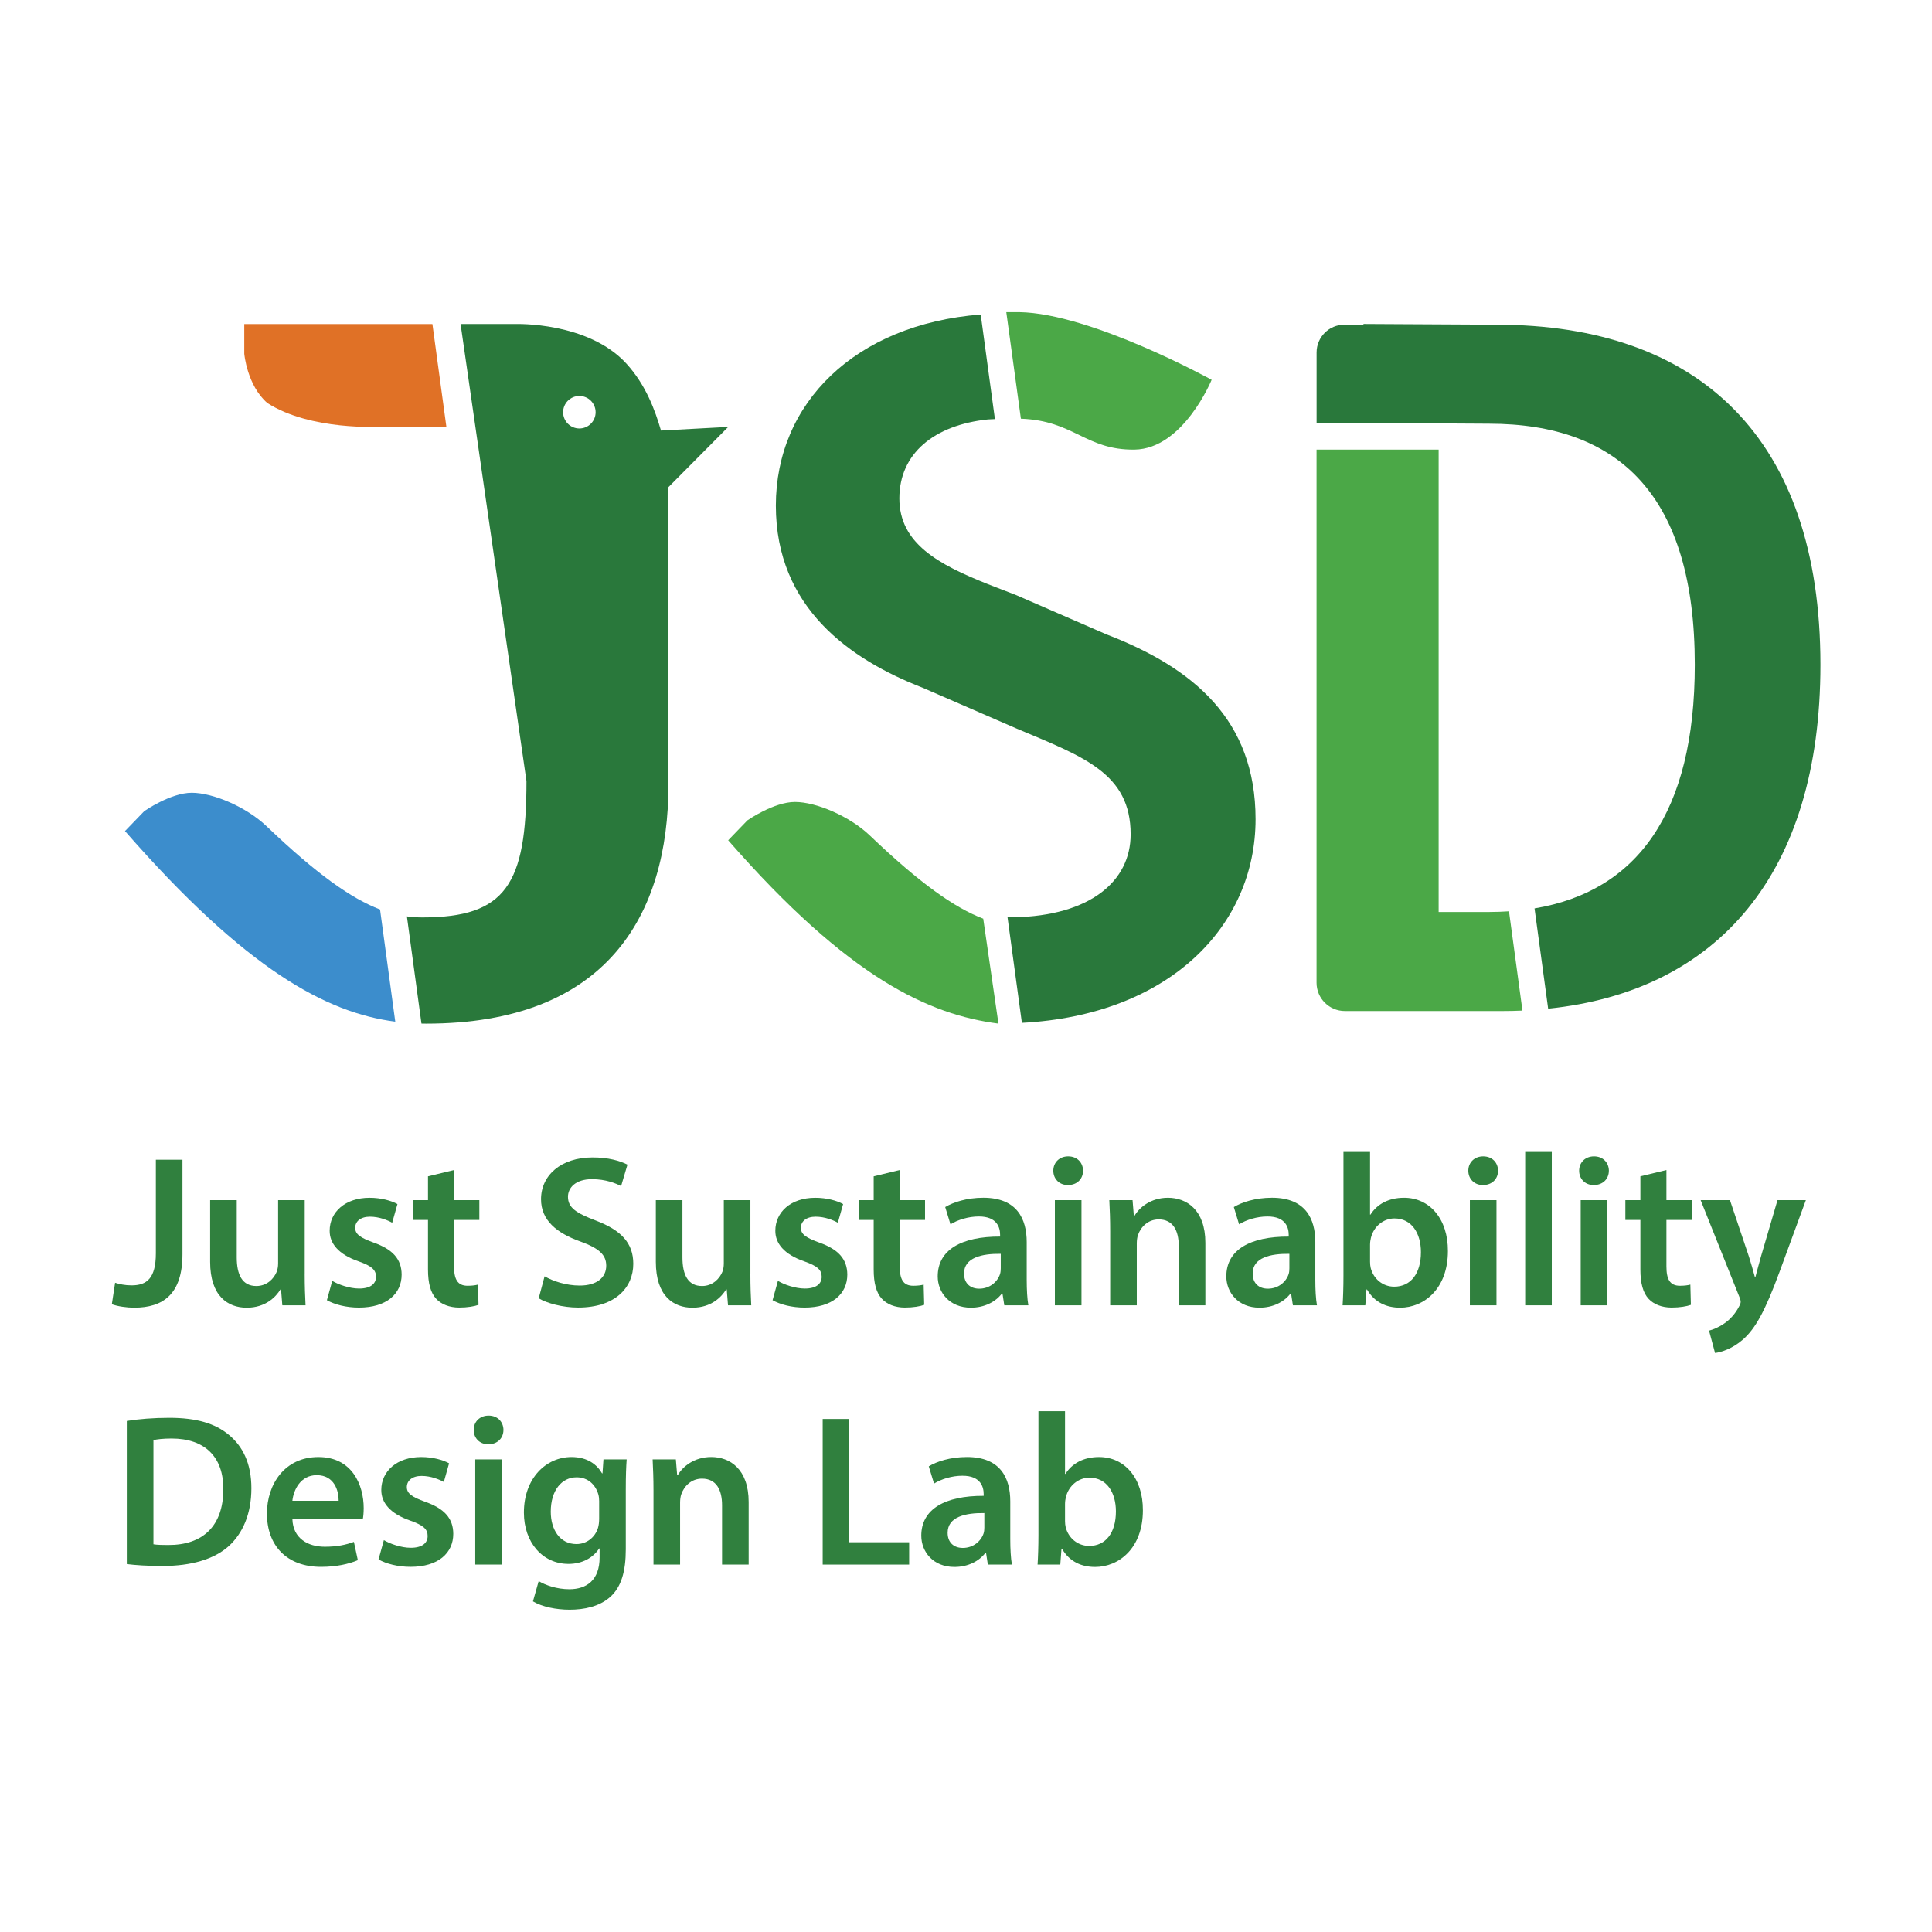
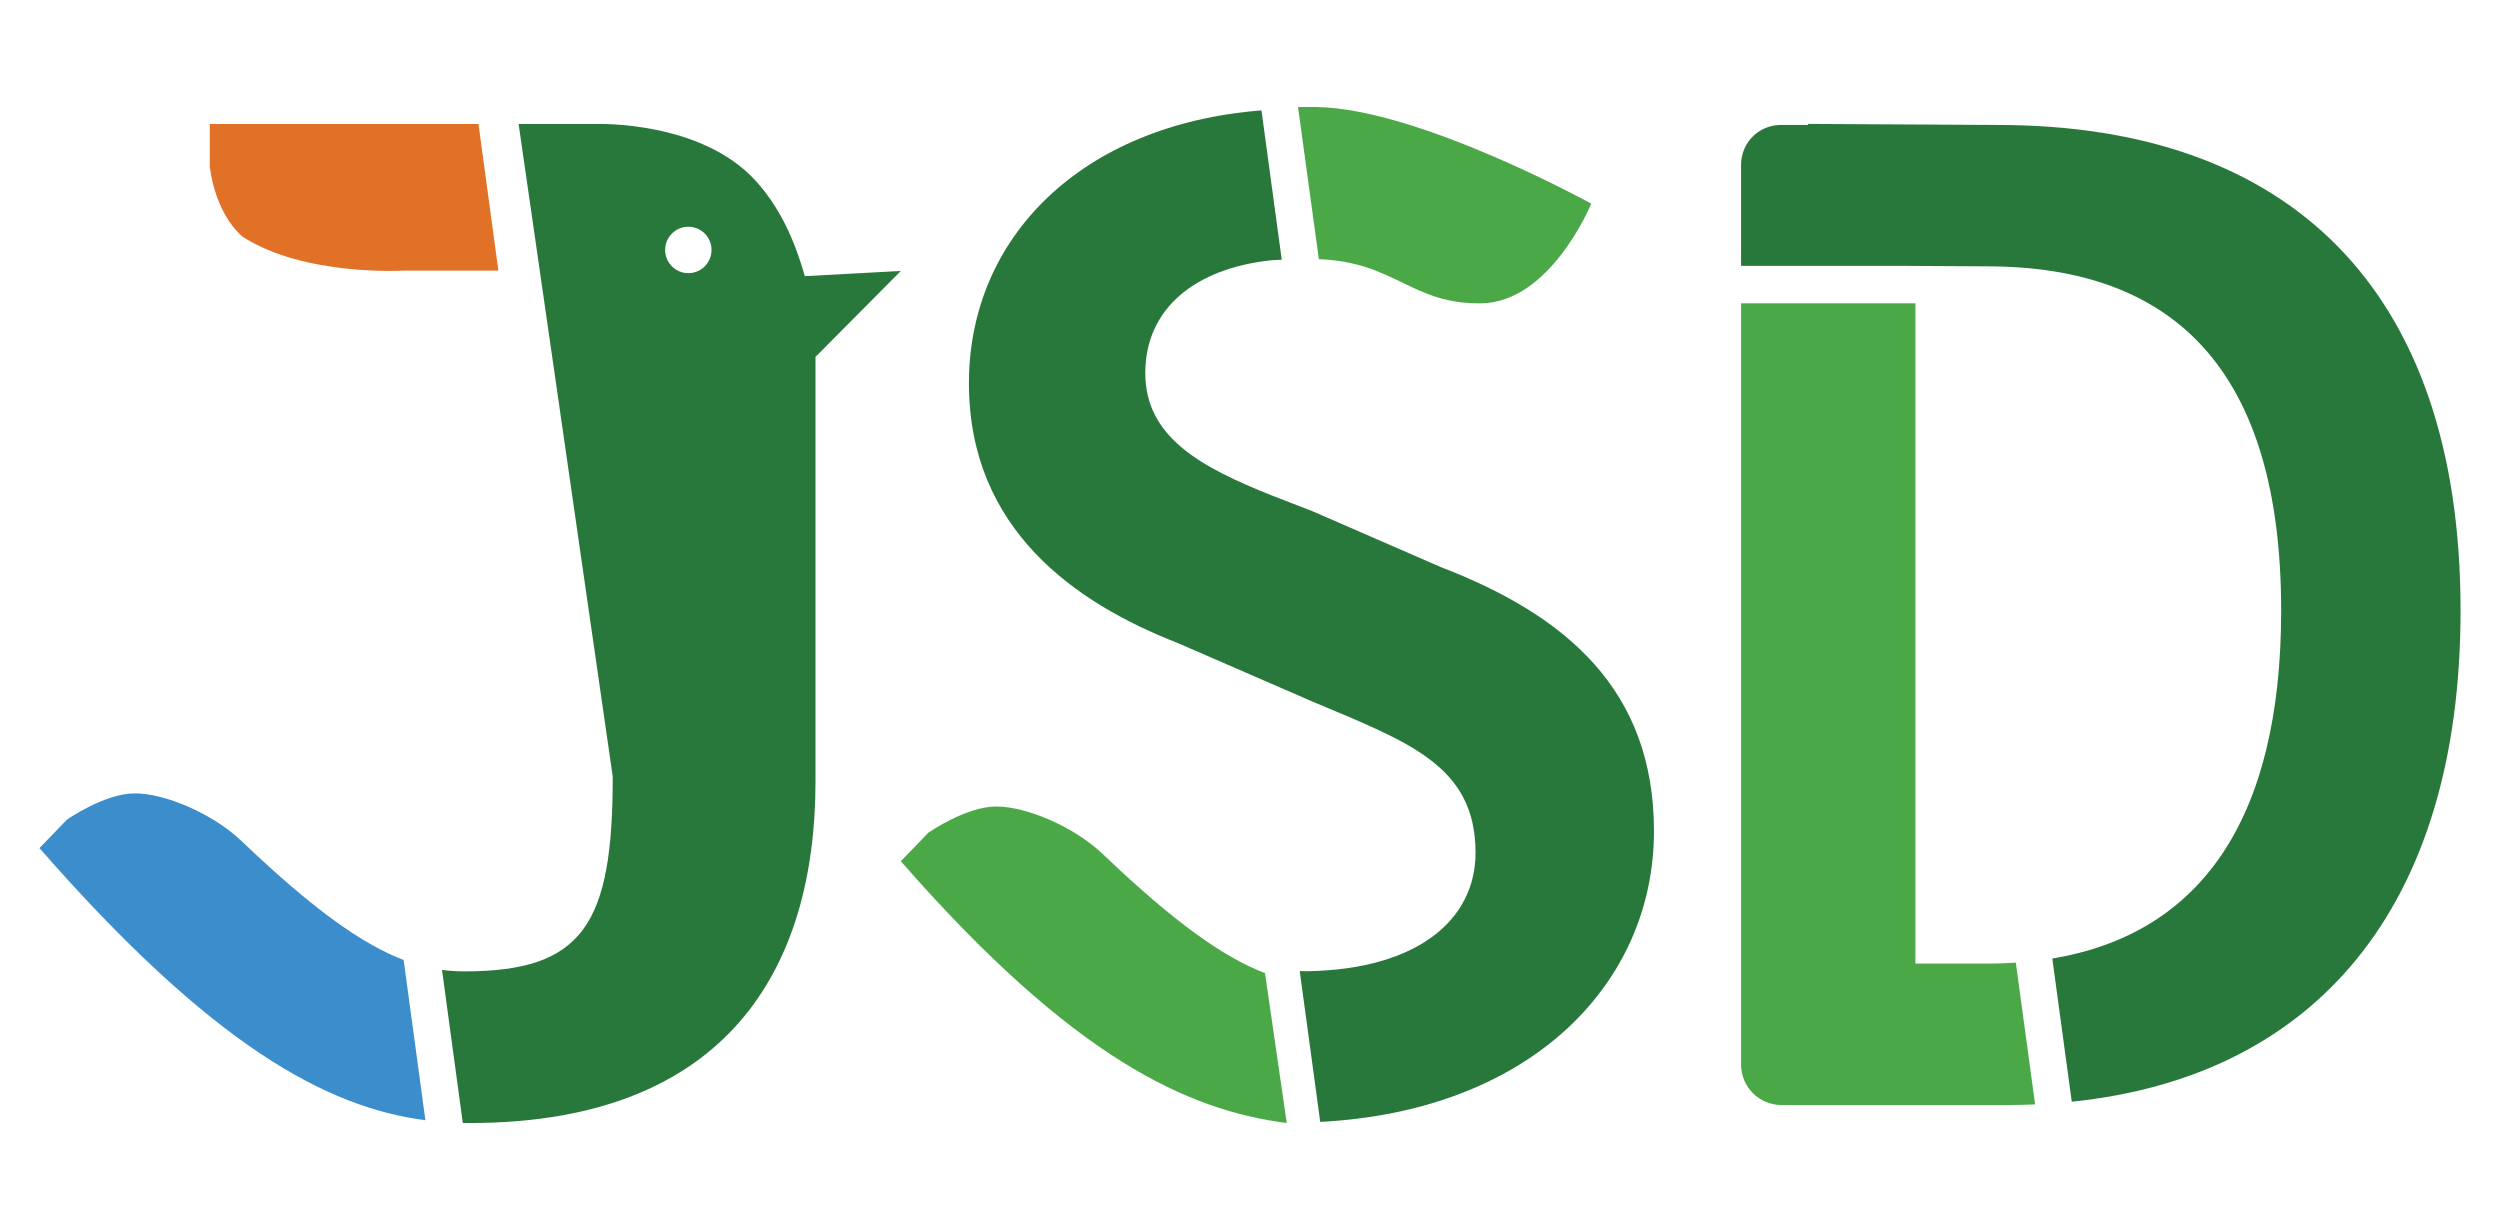
- <svg xmlns="http://www.w3.org/2000/svg" id="Layer_1" data-name="Layer 1" viewBox="0 0 830 830">
+ <svg xmlns="http://www.w3.org/2000/svg" id="Layer_1" data-name="Layer 1" viewBox="0 0 1821.09 896">
  <defs>
    <style>
      .cls-1 {
        fill: #3c8dcc;
      }

      .cls-2 {
        fill: #29783b;
      }

      .cls-3 {
        fill: #e07126;
      }

      .cls-4 {
-         fill: #30803e;
-       }
- 
-       .cls-5 {
        fill: #4ba847;
      }
    </style>
  </defs>
-   <g>
-     <path class="cls-5" d="M432.32,134.1s4.77-.01,5.57,0c30.79.48,82.64,29.07,82.64,29.07,0,0-12.17,29.73-33.16,29.99-20.98.25-25.91-12.46-48.79-13.28l-6.27-45.78Z" />
-     <path class="cls-2" d="M439,439.42c63.45-3.3,100.4-41.69,100.4-87.47,0-42.59-26.55-64.99-64.07-79.42l-38.68-16.83-12.23-4.74c-21.29-8.49-38.05-17.49-38.05-36.84s15-31.52,38.05-33.93l3-.14-6.1-44.93c-54.1,4.23-88.01,38.16-88.01,82.08s31.96,66.15,62.93,78.2l28.19,12.25,12.34,5.36c28.77,12.13,48.96,19.17,48.96,45.44,0,20.15-17.41,34.99-50.26,35.63h-2.63s6.17,45.34,6.17,45.34Z" />
-     <path class="cls-1" d="M163.26,390.72c-12.32-4.71-27.1-15.08-48.71-35.74-8.69-8.3-23.04-14.4-32.16-14.4s-20.42,7.9-20.42,7.9l-8.27,8.56c52.11,59.61,86.52,78.04,116.11,81.87l-6.54-48.2Z" />
-     <path class="cls-3" d="M185.77,139.21h-80.83v12.77s1.2,13.61,9.91,21.16c18.62,11.99,48.55,10.17,48.55,10.17h28.36l-5.99-44.1Z" />
-     <path class="cls-2" d="M283.96,184.97c-2.5-8.61-6.44-19.53-14.85-28.75-16.52-18.09-47.66-17.02-47.66-17.02h-23.59l28.31,196.34c0,44.4-8.85,58.59-44.67,58.59-2.21,0-4.43-.14-6.69-.44l6.25,46.04c.67.01,1.34.03,2.01.03,77.48,0,104.11-46.42,104.11-102.77v-127.72l25.67-25.86-28.87,1.56ZM248.9,184.08c-3.85,0-6.98-3.12-6.98-6.98s3.12-6.98,6.98-6.98,6.98,3.12,6.98,6.98-3.12,6.98-6.98,6.98Z" />
-     <path class="cls-5" d="M648.27,391.5c-2.83.19-5.7.3-8.67.3h-21.55v-198.65h-52.45v229.03c0,6.71,5.44,12.16,12.16,12.16h67.84c2.86,0,5.68-.07,8.46-.19l-5.79-42.65Z" />
-     <path class="cls-2" d="M642.81,139.49l-57.06-.31v.31h-8.19c-6.6,0-11.94,5.35-11.94,11.94v30.46h50.75l23.25.14c56.27,0,88.48,31.27,88.48,103.53,0,63.63-24.79,97.37-68.85,104.7l5.85,43.07c72.7-7.46,116.97-57.83,116.97-147.77,0-97.44-52.23-146.07-139.25-146.07Z" />
-     <path class="cls-5" d="M422.39,394.67c-12.32-4.71-27.1-15.08-48.71-35.74-8.69-8.3-23.04-14.4-32.16-14.4s-20.42,7.9-20.42,7.9l-8.27,8.56c52.11,59.61,86.52,74.93,116.11,78.76l-6.54-45.09Z" />
-   </g>
-   <path class="cls-4" d="M66.96,498.22h11.43v40.57c0,17.26-8.36,23-20.75,23-3.17,0-7.15-.57-9.59-1.48l1.4-9.23c1.82.62,4.3,1.13,7.05,1.13,6.5,0,10.46-2.94,10.46-13.81v-40.19Z" />
-   <path class="cls-4" d="M130.9,547.24c0,5.37.17,9.86.37,13.54h-9.98l-.55-6.83h-.26c-1.91,3.17-6.37,7.85-14.47,7.85s-15.73-4.95-15.73-19.71v-26.49h11.43v24.58c0,7.5,2.37,12.31,8.43,12.31,4.57,0,7.54-3.19,8.72-6.1.38-.98.62-2.21.62-3.53v-27.26h11.43v31.64Z" />
-   <path class="cls-4" d="M142.74,550.27c2.52,1.56,7.44,3.3,11.53,3.3,5.03,0,7.27-2.11,7.27-5.07s-1.86-4.61-7.42-6.59c-8.84-3.03-12.53-7.84-12.49-13.19,0-7.95,6.6-14.14,17.14-14.14,4.98,0,9.33,1.24,11.98,2.7l-2.26,8.02c-1.9-1.08-5.56-2.6-9.56-2.6s-6.33,2.01-6.33,4.78,2.18,4.25,7.89,6.33c8.22,2.91,12.02,7.1,12.06,13.76,0,8.24-6.42,14.18-18.35,14.18-5.47,0-10.44-1.31-13.76-3.17l2.3-8.32Z" />
-   <path class="cls-4" d="M195.06,502.65v12.94h10.87v8.51h-10.87v19.94c0,5.53,1.47,8.34,5.84,8.34,1.95,0,3.42-.22,4.44-.5l.23,8.69c-1.72.64-4.71,1.17-8.31,1.17-4.2,0-7.7-1.43-9.82-3.72-2.45-2.59-3.57-6.75-3.57-12.67v-21.25h-6.45v-8.51h6.45v-10.23l11.19-2.71Z" />
-   <path class="cls-4" d="M233.95,548.31c3.68,2.12,9.29,3.98,15.12,3.98,7.29,0,11.37-3.43,11.37-8.54,0-4.72-3.17-7.51-11.08-10.38-10.33-3.67-16.93-9.21-16.93-18.17,0-10.25,8.57-17.96,22.14-17.96,6.78,0,11.74,1.44,14.99,3.09l-2.73,9.22c-2.26-1.18-6.62-2.97-12.5-2.97-7.25,0-10.33,3.86-10.33,7.54,0,4.8,3.62,7.05,11.97,10.24,10.87,4.15,16.09,9.6,16.09,18.59,0,10.06-7.58,18.79-23.72,18.79-6.62,0-13.49-1.88-16.91-3.98l2.53-9.46Z" />
-   <path class="cls-4" d="M322.37,547.24c0,5.37.17,9.86.37,13.54h-9.98l-.55-6.83h-.26c-1.91,3.17-6.37,7.85-14.47,7.85s-15.73-4.95-15.73-19.71v-26.49h11.43v24.58c0,7.5,2.37,12.31,8.43,12.31,4.57,0,7.54-3.19,8.72-6.1.39-.98.62-2.21.62-3.53v-27.26h11.43v31.64Z" />
-   <path class="cls-4" d="M334.2,550.27c2.52,1.56,7.44,3.3,11.53,3.3,5.03,0,7.27-2.11,7.27-5.07s-1.86-4.61-7.42-6.59c-8.84-3.03-12.53-7.84-12.49-13.19,0-7.95,6.6-14.14,17.14-14.14,4.98,0,9.33,1.24,11.98,2.7l-2.26,8.02c-1.9-1.08-5.56-2.6-9.56-2.6s-6.33,2.01-6.33,4.78,2.18,4.25,7.89,6.33c8.22,2.91,12.02,7.1,12.06,13.76,0,8.24-6.42,14.18-18.35,14.18-5.47,0-10.44-1.31-13.76-3.17l2.3-8.32Z" />
-   <path class="cls-4" d="M386.53,502.65v12.94h10.87v8.51h-10.87v19.94c0,5.53,1.47,8.34,5.84,8.34,1.95,0,3.42-.22,4.44-.5l.23,8.69c-1.72.64-4.71,1.17-8.31,1.17-4.2,0-7.7-1.43-9.82-3.72-2.45-2.59-3.57-6.75-3.57-12.67v-21.25h-6.45v-8.51h6.45v-10.23l11.19-2.71Z" />
-   <path class="cls-4" d="M431.45,560.77l-.78-5.03h-.27c-2.74,3.57-7.47,6.05-13.31,6.05-9.17,0-14.24-6.55-14.24-13.44,0-11.4,10.16-17.17,26.8-17.11v-.75c0-2.97-1.18-7.91-9.17-7.88-4.43,0-9.07,1.43-12.15,3.37l-2.26-7.41c3.41-2.07,9.26-4.01,16.38-4.01,14.49,0,18.63,9.14,18.63,19.05v16.27c0,4.11.21,8.09.7,10.88h-10.31ZM429.93,538.65c-8.06-.11-15.77,1.59-15.77,8.47,0,4.42,2.9,6.51,6.51,6.51,4.56,0,7.84-2.94,8.94-6.25.25-.79.32-1.69.32-2.48v-6.24Z" />
-   <path class="cls-4" d="M465.28,502.95c.01,3.41-2.46,6.16-6.51,6.16-3.79,0-6.27-2.75-6.26-6.16-.01-3.48,2.56-6.17,6.4-6.17s6.34,2.66,6.38,6.17ZM453.18,560.77v-45.18h11.43v45.18h-11.43Z" />
-   <path class="cls-4" d="M476.94,529.03c0-5.22-.17-9.52-.37-13.44h9.98l.56,6.78h.26c2-3.51,6.89-7.8,14.4-7.8,7.88,0,16.06,5.07,16.06,19.36v26.84h-11.43v-25.49c0-6.48-2.38-11.42-8.62-11.42-4.55,0-7.69,3.21-8.89,6.7-.35.94-.52,2.32-.52,3.62v26.59h-11.43v-31.74Z" />
-   <path class="cls-4" d="M555.44,560.77l-.78-5.03h-.27c-2.74,3.57-7.47,6.05-13.31,6.05-9.17,0-14.24-6.55-14.24-13.44,0-11.4,10.16-17.17,26.8-17.11v-.75c0-2.97-1.18-7.91-9.17-7.88-4.43,0-9.07,1.43-12.15,3.37l-2.26-7.41c3.41-2.07,9.26-4.01,16.38-4.01,14.49,0,18.63,9.14,18.63,19.05v16.27c0,4.11.21,8.09.7,10.88h-10.31ZM553.93,538.65c-8.06-.11-15.77,1.59-15.77,8.47,0,4.42,2.9,6.51,6.51,6.51,4.56,0,7.84-2.94,8.94-6.25.25-.79.32-1.69.32-2.48v-6.24Z" />
-   <path class="cls-4" d="M576.79,560.77c.21-3.04.37-8.04.37-12.67v-53.22h11.42v26.93h.19c2.77-4.42,7.7-7.24,14.43-7.24,11.02,0,18.91,9.13,18.83,22.9,0,16.24-10.29,24.32-20.52,24.32-5.83,0-10.97-2.23-14.24-7.82h-.21l-.51,6.8h-9.76ZM588.58,542.08c0,.95.1,1.87.29,2.69,1.2,4.63,5.16,8,10.08,8,7.16,0,11.49-5.7,11.49-14.83,0-7.95-3.83-14.49-11.37-14.49-4.63,0-8.89,3.31-10.12,8.35-.21.89-.37,1.88-.37,2.96v7.31Z" />
-   <path class="cls-4" d="M643.57,502.95c.01,3.41-2.46,6.16-6.51,6.16-3.79,0-6.27-2.75-6.26-6.16-.01-3.48,2.56-6.17,6.4-6.17s6.34,2.66,6.38,6.17ZM631.47,560.77v-45.18h11.43v45.18h-11.43Z" />
-   <path class="cls-4" d="M655.23,494.88h11.43v65.89h-11.43v-65.89Z" />
-   <path class="cls-4" d="M691.18,502.95c.01,3.41-2.46,6.16-6.51,6.16-3.79,0-6.27-2.75-6.26-6.16-.01-3.48,2.56-6.17,6.4-6.17s6.34,2.66,6.38,6.17ZM679.08,560.77v-45.18h11.43v45.18h-11.43Z" />
-   <path class="cls-4" d="M715.91,502.65v12.94h10.87v8.51h-10.87v19.94c0,5.53,1.47,8.34,5.84,8.34,1.95,0,3.42-.22,4.44-.5l.23,8.69c-1.72.64-4.71,1.17-8.31,1.17-4.2,0-7.7-1.43-9.82-3.72-2.45-2.59-3.57-6.75-3.57-12.67v-21.25h-6.45v-8.51h6.45v-10.23l11.19-2.71Z" />
-   <path class="cls-4" d="M743.2,515.59l8.14,24.22c.9,2.8,1.88,6.25,2.55,8.76h.26c.71-2.54,1.55-5.94,2.4-8.85l7.08-24.12h12.18l-11.32,30.83c-6.2,16.86-10.39,24.36-15.71,29.05-4.49,3.91-9.14,5.4-11.98,5.78l-2.58-9.62c1.91-.48,4.31-1.5,6.6-3.12,2.17-1.43,4.7-4.1,6.27-7.21.45-.78.72-1.45.72-2,0-.5-.13-1.16-.6-2.23l-16.6-41.48h12.59Z" />
-   <path class="cls-4" d="M54.49,610.45c5.09-.83,11.46-1.35,18.22-1.35,11.74,0,19.73,2.44,25.49,7.23,6.09,4.95,9.8,12.4,9.8,23.02,0,11.21-3.83,19.5-9.74,24.89-6.28,5.64-16.17,8.51-28.33,8.51-6.65,0-11.69-.34-15.45-.82v-61.48ZM65.91,663.43c1.6.28,4.03.31,6.37.31,14.84.08,23.67-8.15,23.67-23.99.06-13.8-7.89-21.75-22.24-21.75-3.58,0-6.14.32-7.79.67v44.77Z" />
-   <path class="cls-4" d="M125.62,652.72c.3,8.19,6.64,11.77,13.95,11.77,5.25,0,9.02-.82,12.47-2.09l1.69,7.86c-3.87,1.64-9.23,2.87-15.79,2.87-14.67,0-23.26-9.06-23.26-22.91,0-12.47,7.56-24.27,22.1-24.27s19.47,12.07,19.47,21.97c0,2.12-.19,3.82-.4,4.8h-30.22ZM145.49,644.75c.05-4.18-1.77-11.01-9.42-11.01-7.03,0-9.96,6.39-10.46,11.01h19.89Z" />
-   <path class="cls-4" d="M164.92,661.64c2.52,1.56,7.44,3.3,11.53,3.3,5.03,0,7.27-2.11,7.27-5.07s-1.86-4.61-7.42-6.59c-8.84-3.03-12.53-7.84-12.49-13.19,0-7.95,6.6-14.14,17.14-14.14,4.98,0,9.33,1.24,11.98,2.7l-2.26,8.02c-1.9-1.08-5.56-2.6-9.56-2.6s-6.33,2.01-6.33,4.78,2.18,4.25,7.89,6.33c8.22,2.91,12.02,7.1,12.06,13.76,0,8.24-6.42,14.18-18.35,14.18-5.47,0-10.44-1.31-13.76-3.17l2.3-8.32Z" />
-   <path class="cls-4" d="M216.28,614.32c.01,3.41-2.46,6.16-6.51,6.16-3.79,0-6.27-2.75-6.26-6.16-.01-3.48,2.56-6.17,6.4-6.17s6.34,2.66,6.38,6.17ZM204.17,672.15v-45.18h11.43v45.18h-11.43Z" />
-   <path class="cls-4" d="M269.22,626.97c-.22,3.04-.38,6.79-.38,12.97v25.63c0,9.47-1.92,16.2-6.68,20.48-4.72,4.19-11.26,5.49-17.48,5.49-5.74,0-11.85-1.25-15.72-3.58l2.46-8.71c2.91,1.74,7.74,3.49,13.18,3.49,7.42,0,12.99-3.92,12.99-13.65v-3.86h-.19c-2.57,3.94-7.17,6.63-13.16,6.63-11.2,0-19.17-9.29-19.17-22.04,0-14.91,9.64-23.87,20.44-23.87,6.94,0,10.98,3.3,13.14,7.03h.19l.41-6.01h9.99ZM257.41,645.09c0-1.1-.1-2.16-.36-3.08-1.21-4.19-4.47-7.35-9.34-7.35-6.33,0-11.1,5.54-11.1,14.77,0,7.67,3.88,13.91,11.05,13.91,4.29,0,7.93-2.76,9.23-6.92.37-1.18.51-2.72.51-4.01v-7.32Z" />
-   <path class="cls-4" d="M280.74,640.4c0-5.22-.17-9.52-.37-13.44h9.98l.56,6.78h.26c2-3.51,6.89-7.8,14.4-7.8,7.88,0,16.06,5.07,16.06,19.36v26.84h-11.43v-25.49c0-6.48-2.38-11.42-8.62-11.42-4.55,0-7.69,3.21-8.89,6.7-.35.94-.52,2.32-.52,3.62v26.59h-11.43v-31.74Z" />
-   <path class="cls-4" d="M353.43,609.6h11.43v52.96h25.72v9.59h-37.15v-62.55Z" />
-   <path class="cls-4" d="M424.39,672.15l-.78-5.03h-.27c-2.74,3.57-7.47,6.05-13.31,6.05-9.17,0-14.24-6.55-14.24-13.44,0-11.4,10.16-17.17,26.8-17.11v-.75c0-2.97-1.18-7.91-9.17-7.88-4.43,0-9.07,1.43-12.15,3.37l-2.26-7.41c3.41-2.07,9.26-4.01,16.38-4.01,14.49,0,18.63,9.14,18.63,19.05v16.27c0,4.11.21,8.09.7,10.88h-10.31ZM422.88,650.02c-8.06-.11-15.77,1.59-15.77,8.47,0,4.42,2.9,6.51,6.51,6.51,4.56,0,7.84-2.94,8.94-6.25.25-.79.32-1.69.32-2.48v-6.24Z" />
-   <path class="cls-4" d="M445.75,672.15c.21-3.04.37-8.04.37-12.67v-53.22h11.42v26.93h.19c2.77-4.42,7.7-7.24,14.43-7.24,11.02,0,18.91,9.13,18.83,22.9,0,16.24-10.29,24.32-20.52,24.32-5.83,0-10.97-2.23-14.24-7.82h-.21l-.51,6.8h-9.76ZM457.54,653.45c0,.95.1,1.87.29,2.69,1.2,4.63,5.16,8,10.08,8,7.16,0,11.49-5.7,11.49-14.83,0-7.95-3.83-14.49-11.37-14.49-4.63,0-8.89,3.31-10.12,8.35-.21.89-.37,1.88-.37,2.96v7.31Z" />
+   <path class="cls-4" d="M945.52,77.96s11.54-.03,13.5,0c74.56,1.15,200.1,70.39,200.1,70.39,0,0-29.47,72-80.28,72.61-50.81.61-62.73-30.17-118.13-32.15l-15.18-110.85Z" />
+   <path class="cls-2" d="M961.71,817.23c153.62-7.99,243.1-100.94,243.1-211.79,0-103.12-64.28-157.36-155.14-192.3l-93.65-40.76-29.61-11.48c-51.55-20.57-92.14-42.35-92.14-89.21s36.31-76.32,92.14-82.15l7.26-.35-14.77-108.78c-130.99,10.25-213.1,92.4-213.1,198.75s77.38,160.16,152.36,189.35l68.26,29.67,29.87,12.98c69.66,29.37,118.54,46.41,118.54,110.02,0,48.79-42.15,84.71-121.69,86.27l-6.37-.03,14.94,109.82Z" />
+   <path class="cls-1" d="M294.04,699.31c-29.84-11.4-65.61-36.51-117.95-86.53-21.04-20.11-55.78-34.86-77.87-34.86s-49.45,19.13-49.45,19.13l-20.03,20.73c126.17,144.34,209.48,188.96,281.13,198.24l-15.84-116.71Z" />
+   <path class="cls-3" d="M348.55,90.33h-195.72v30.92s2.9,32.96,23.98,51.24c45.08,29.02,117.55,24.62,117.55,24.62h68.68l-14.5-106.79Z" />
+   <path class="cls-2" d="M586.28,201.15c-6.05-20.85-15.59-47.29-35.97-69.61-39.99-43.8-115.4-41.2-115.4-41.2h-57.13l68.56,475.39c0,107.51-21.44,141.86-108.16,141.86-5.36,0-10.73-.34-16.2-1.07l15.13,111.47c1.62.03,3.24.07,4.85.07,187.61,0,252.08-112.41,252.08-248.83v-309.26l62.16-62.6-69.91,3.79ZM501.41,198.97c-9.33,0-16.9-7.57-16.9-16.9s7.57-16.9,16.9-16.9,16.9,7.56,16.9,16.9-7.57,16.9-16.9,16.9Z" />
+   <path class="cls-4" d="M1468.41,701.21c-6.84.45-13.81.73-20.98.73h-52.17V220.97h-127v554.54c0,16.26,13.18,29.44,29.44,29.44h164.25c6.93,0,13.74-.17,20.49-.46l-14.03-103.28Z" />
+   <path class="cls-2" d="M1455.18,91.02l-138.17-.76v.76h-19.83c-15.97,0-28.92,12.95-28.92,28.92v73.75h122.88l56.29.33c136.25,0,214.25,75.72,214.25,250.69,0,154.08-60.02,235.76-166.71,253.51l14.17,104.3c176.04-18.06,283.22-140.02,283.22-357.8,0-235.94-126.47-353.69-337.17-353.69Z" />
+   <path class="cls-4" d="M921.49,708.87c-29.84-11.4-65.61-36.51-117.95-86.53-21.04-20.11-55.78-34.86-77.87-34.86s-49.45,19.13-49.45,19.13l-20.03,20.73c126.17,144.34,209.48,181.43,281.13,190.71l-15.84-109.18Z" />
</svg>
